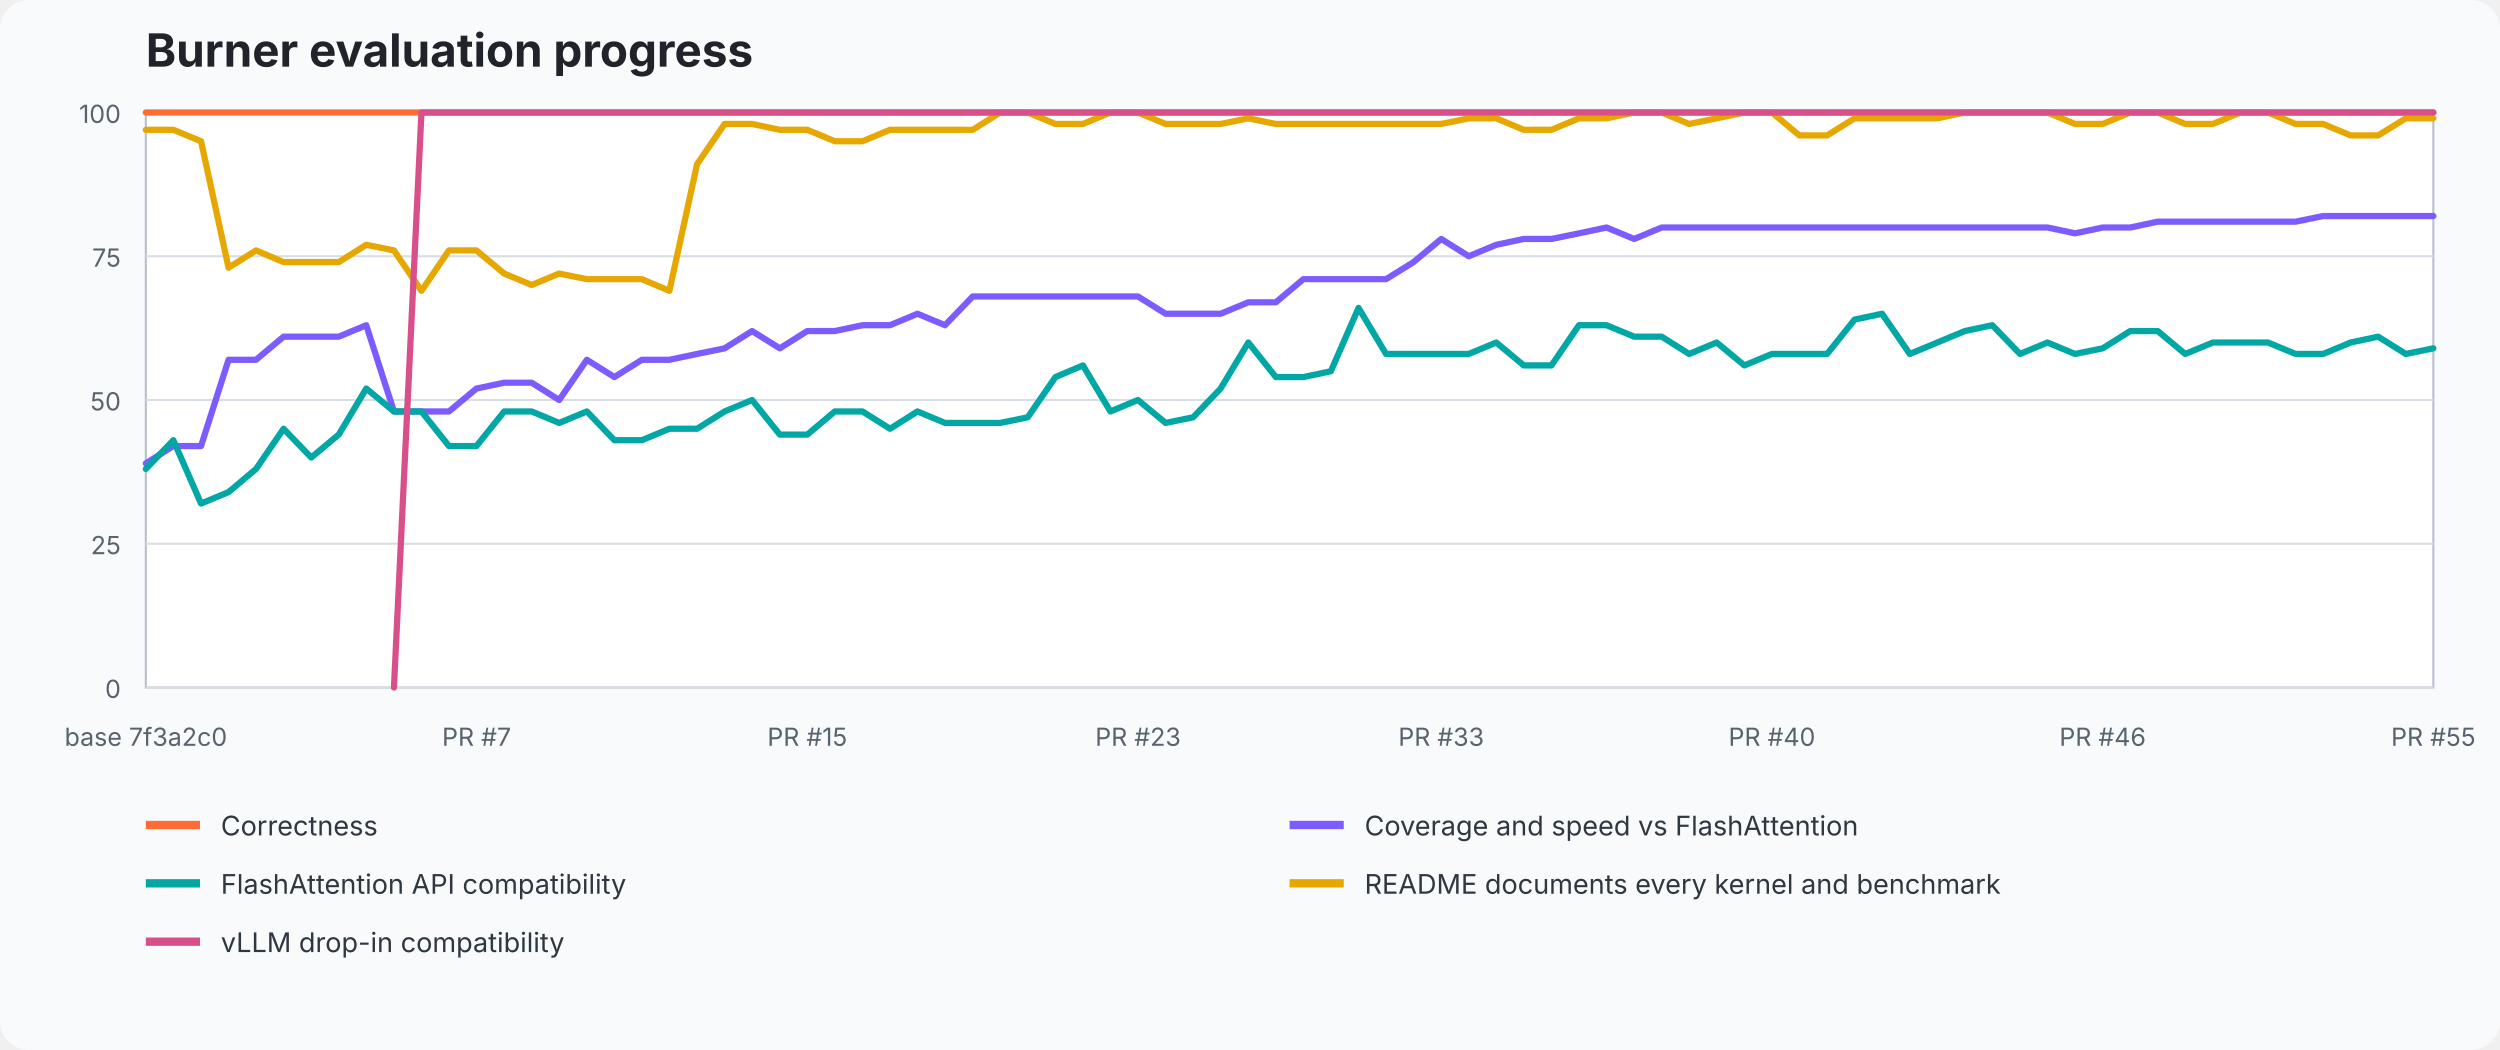
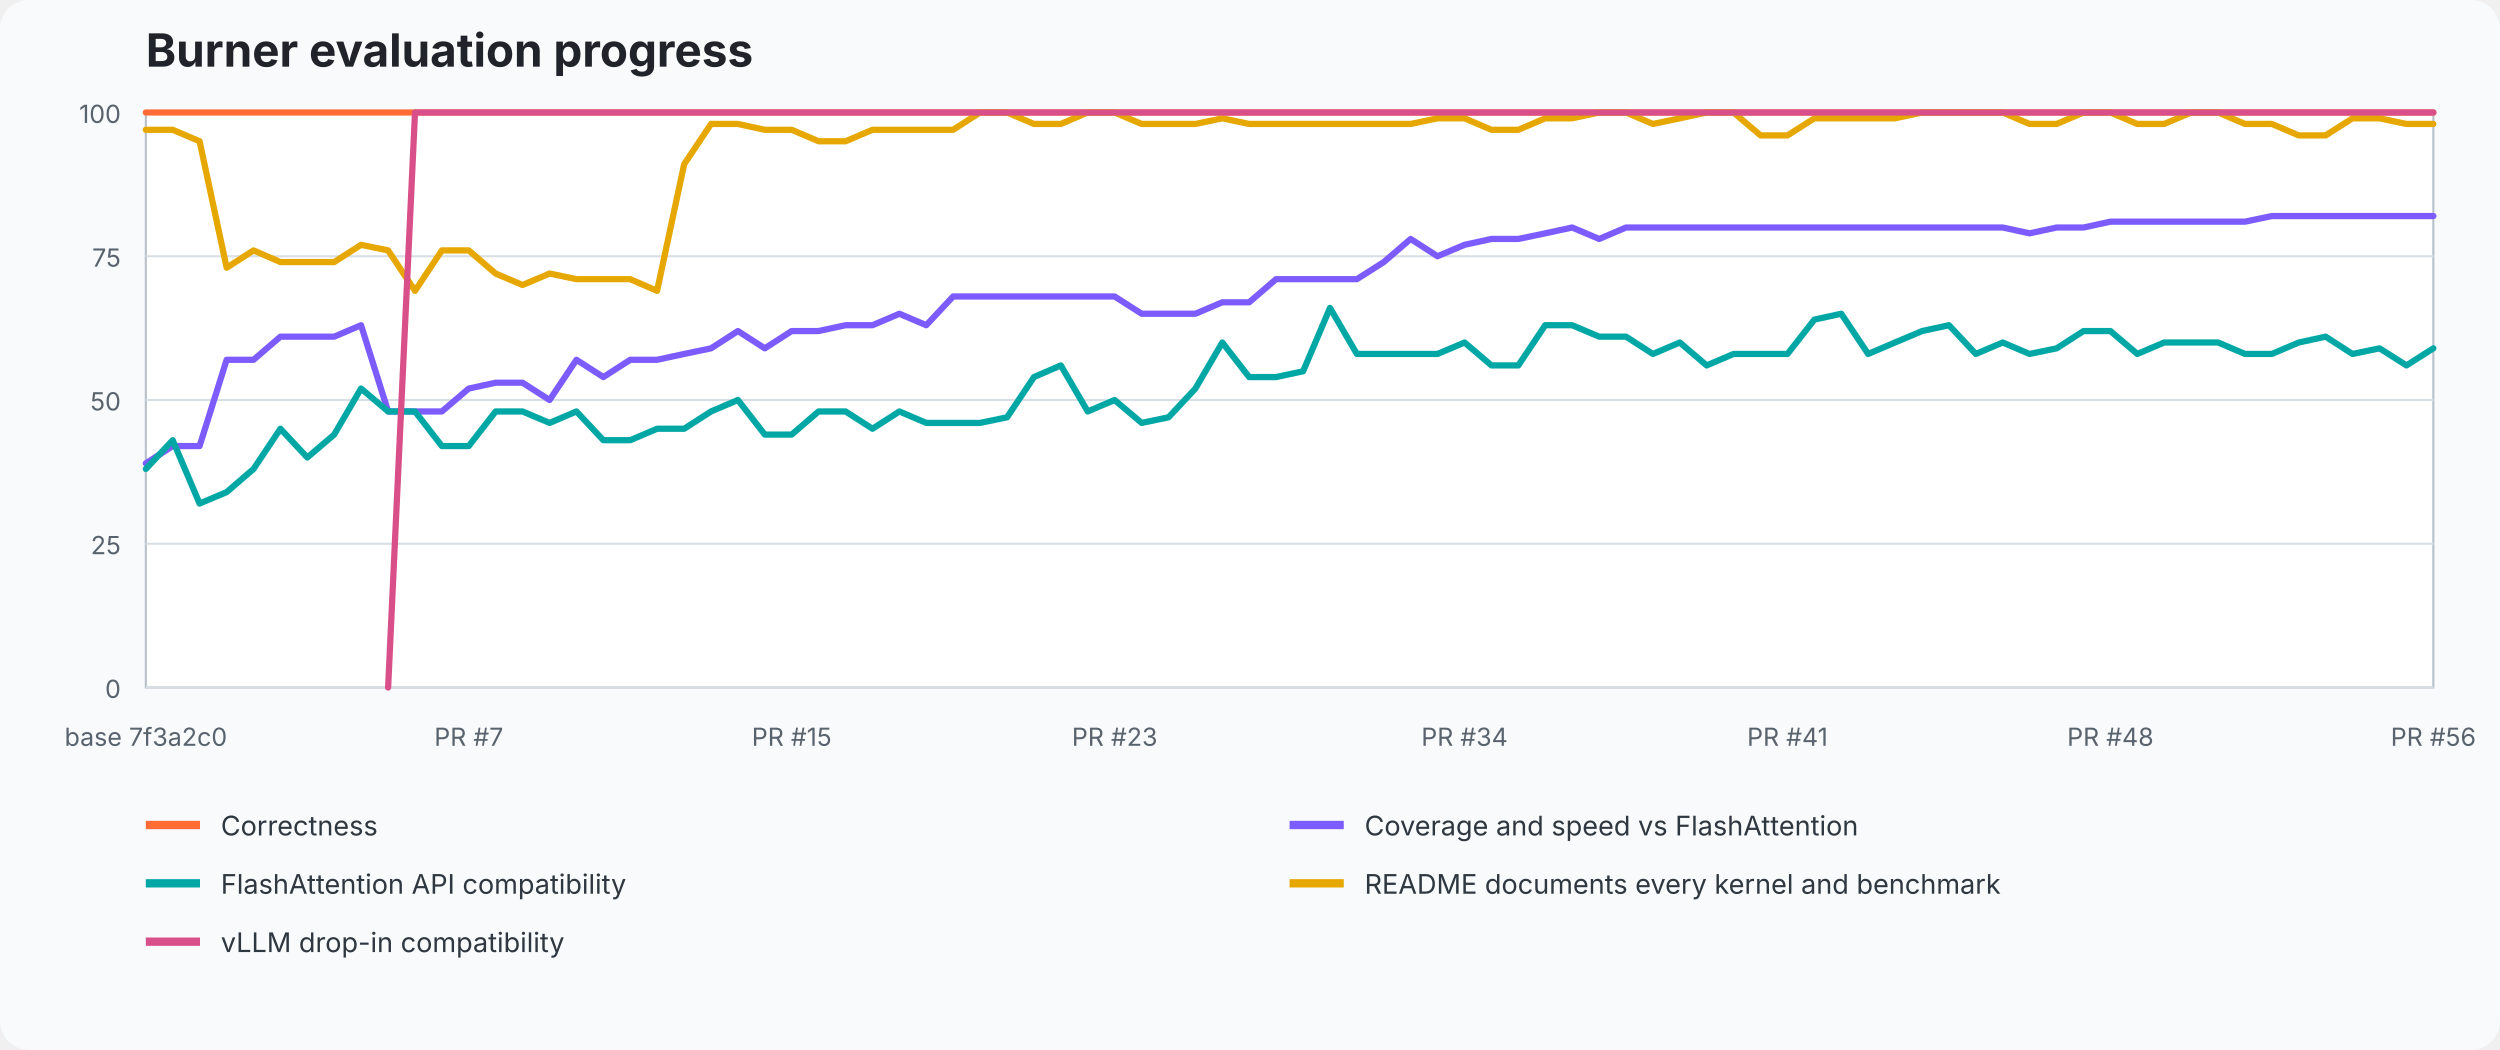
<svg xmlns="http://www.w3.org/2000/svg" width="1200" height="504" viewBox="0 0 1200 504" role="img" aria-labelledby="title desc">
  <style>text{font-family:ui-sans-serif,system-ui,-apple-system,BlinkMacSystemFont,"Segoe UI",sans-serif}.title{font-size:22px;font-weight:700;fill:#20242a}.axis{font-size:12px;fill:#59636e}.legend{font-size:13px;fill:#2f3740}.grid{stroke:#d8dee5;stroke-width:1}.plot{fill:#fff;stroke:#b7c0ca}</style>
  <rect width="100%" height="100%" fill="#f8fafc" rx="14" />
  <text x="70" y="32" class="title">Burner evaluation progress</text>
  <rect x="70" y="54" width="1098" height="276" class="plot" />
  <line x1="70" y1="330" x2="1168" y2="330" class="grid" />
  <text x="58" y="335" text-anchor="end" class="axis">0</text>
  <line x1="70" y1="261" x2="1168" y2="261" class="grid" />
  <text x="58" y="266" text-anchor="end" class="axis">25</text>
  <line x1="70" y1="192" x2="1168" y2="192" class="grid" />
  <text x="58" y="197" text-anchor="end" class="axis">50</text>
  <line x1="70" y1="123" x2="1168" y2="123" class="grid" />
  <text x="58" y="128" text-anchor="end" class="axis">75</text>
  <line x1="70" y1="54" x2="1168" y2="54" class="grid" />
  <text x="58" y="59" text-anchor="end" class="axis">100</text>
-   <polyline points="70.0,54.0 83.2,54.0 96.5,54.0 109.7,54.0 122.9,54.0 136.1,54.0 149.4,54.0 162.6,54.0 175.8,54.0 189.1,54.0 202.3,54.0 215.5,54.0 228.7,54.0 242.0,54.0 255.2,54.0 268.4,54.0 281.7,54.0 294.9,54.0 308.1,54.0 321.3,54.0 334.6,54.0 347.8,54.0 361.0,54.0 374.3,54.0 387.5,54.0 400.7,54.0 414.0,54.0 427.2,54.0 440.4,54.0 453.6,54.0 466.9,54.0 480.1,54.0 493.3,54.0 506.6,54.0 519.8,54.0 533.0,54.0 546.2,54.0 559.5,54.0 572.7,54.0 585.9,54.0 599.2,54.0 612.4,54.0 625.6,54.0 638.8,54.0 652.1,54.0 665.3,54.0 678.5,54.0 691.8,54.0 705.0,54.0 718.2,54.0 731.4,54.0 744.7,54.0 757.9,54.0 771.1,54.0 784.4,54.0 797.6,54.0 810.8,54.0 824.0,54.0 837.3,54.0 850.5,54.0 863.7,54.0 877.0,54.0 890.2,54.0 903.4,54.0 916.7,54.0 929.9,54.0 943.1,54.0 956.3,54.0 969.6,54.0 982.8,54.0 996.0,54.0 1009.3,54.0 1022.5,54.0 1035.7,54.0 1048.9,54.0 1062.2,54.0 1075.4,54.0 1088.6,54.0 1101.9,54.0 1115.1,54.0 1128.3,54.0 1141.5,54.0 1154.8,54.0 1168.0,54.0" fill="none" stroke="#ff6b35" stroke-width="3" stroke-linejoin="round" stroke-linecap="round" />
-   <polyline points="70.0,222.4 83.2,214.1 96.5,214.1 109.7,172.7 122.9,172.7 136.1,161.6 149.4,161.6 162.6,161.6 175.8,156.1 189.1,197.5 202.3,197.5 215.5,197.5 228.7,186.5 242.0,183.7 255.2,183.7 268.4,192.0 281.7,172.7 294.9,181.0 308.1,172.7 321.3,172.7 334.6,169.9 347.8,167.2 361.0,158.9 374.3,167.2 387.5,158.9 400.7,158.9 414.0,156.1 427.2,156.1 440.4,150.6 453.6,156.1 466.9,142.3 480.1,142.3 493.3,142.3 506.6,142.3 519.8,142.3 533.0,142.3 546.2,142.3 559.5,150.6 572.7,150.6 585.9,150.6 599.2,145.1 612.4,145.1 625.6,134.0 638.8,134.0 652.1,134.0 665.3,134.0 678.5,125.8 691.8,114.7 705.0,123.0 718.2,117.5 731.4,114.7 744.7,114.7 757.9,112.0 771.1,109.2 784.4,114.7 797.6,109.2 810.8,109.2 824.0,109.2 837.3,109.2 850.5,109.2 863.7,109.2 877.0,109.2 890.2,109.2 903.4,109.2 916.7,109.2 929.9,109.2 943.1,109.2 956.3,109.2 969.6,109.2 982.8,109.2 996.0,112.0 1009.3,109.2 1022.5,109.2 1035.7,106.4 1048.9,106.4 1062.2,106.4 1075.4,106.4 1088.6,106.4 1101.9,106.4 1115.1,103.7 1128.3,103.7 1141.5,103.7 1154.8,103.7 1168.0,103.7" fill="none" stroke="#7c5cff" stroke-width="3" stroke-linejoin="round" stroke-linecap="round" />
-   <polyline points="70.0,225.1 83.2,211.3 96.5,241.7 109.7,236.2 122.9,225.1 136.1,205.8 149.4,219.6 162.6,208.6 175.8,186.5 189.1,197.5 202.3,197.5 215.5,214.1 228.7,214.1 242.0,197.5 255.2,197.5 268.4,203.0 281.7,197.5 294.9,211.3 308.1,211.3 321.3,205.8 334.6,205.8 347.8,197.5 361.0,192.0 374.3,208.6 387.5,208.6 400.7,197.5 414.0,197.5 427.2,205.8 440.4,197.5 453.6,203.0 466.9,203.0 480.1,203.0 493.3,200.3 506.6,181.0 519.8,175.4 533.0,197.5 546.2,192.0 559.5,203.0 572.7,200.3 585.9,186.5 599.2,164.4 612.4,181.0 625.6,181.0 638.8,178.2 652.1,147.8 665.3,169.9 678.5,169.9 691.8,169.9 705.0,169.9 718.2,164.4 731.4,175.4 744.7,175.4 757.9,156.1 771.1,156.1 784.4,161.6 797.6,161.6 810.8,169.9 824.0,164.4 837.3,175.4 850.5,169.9 863.7,169.9 877.0,169.9 890.2,153.4 903.4,150.6 916.7,169.9 929.9,164.4 943.1,158.9 956.3,156.1 969.6,169.9 982.8,164.4 996.0,169.9 1009.3,167.2 1022.5,158.9 1035.7,158.9 1048.9,169.9 1062.2,164.4 1075.4,164.4 1088.6,164.4 1101.9,169.9 1115.1,169.9 1128.3,164.4 1141.5,161.6 1154.8,169.9 1168.0,167.2" fill="none" stroke="#00a7a5" stroke-width="3" stroke-linejoin="round" stroke-linecap="round" />
-   <polyline points="70.0,62.3 83.2,62.3 96.5,67.8 109.7,128.5 122.9,120.2 136.1,125.8 149.4,125.8 162.6,125.8 175.8,117.5 189.1,120.2 202.3,139.6 215.5,120.2 228.7,120.2 242.0,131.3 255.2,136.8 268.4,131.3 281.7,134.0 294.9,134.0 308.1,134.0 321.3,139.6 334.6,78.8 347.8,59.5 361.0,59.5 374.3,62.3 387.5,62.3 400.7,67.8 414.0,67.8 427.2,62.3 440.4,62.3 453.6,62.3 466.9,62.3 480.1,54.0 493.3,54.0 506.6,59.5 519.8,59.5 533.0,54.0 546.2,54.0 559.5,59.5 572.7,59.5 585.9,59.5 599.2,56.8 612.4,59.5 625.6,59.5 638.8,59.5 652.1,59.5 665.3,59.5 678.5,59.5 691.8,59.5 705.0,56.8 718.2,56.8 731.4,62.3 744.7,62.3 757.9,56.8 771.1,56.8 784.4,54.0 797.6,54.0 810.8,59.5 824.0,56.8 837.3,54.0 850.5,54.0 863.7,65.0 877.0,65.0 890.2,56.8 903.4,56.8 916.7,56.8 929.9,56.8 943.1,54.0 956.3,54.0 969.6,54.0 982.8,54.0 996.0,59.5 1009.3,59.5 1022.5,54.0 1035.7,54.0 1048.9,59.5 1062.2,59.5 1075.4,54.0 1088.6,54.0 1101.9,59.5 1115.1,59.5 1128.3,65.0 1141.5,65.0 1154.8,56.8 1168.0,56.8" fill="none" stroke="#e6a700" stroke-width="3" stroke-linejoin="round" stroke-linecap="round" />
-   <polyline points="189.1,330.0 202.3,54.0 215.5,54.0 228.7,54.0 242.0,54.0 255.2,54.0 268.4,54.0 281.7,54.0 294.9,54.0 308.1,54.0 321.3,54.0 334.6,54.0 347.8,54.0 361.0,54.0 374.3,54.0 387.5,54.0 400.7,54.0 414.0,54.0 427.2,54.0 440.4,54.0 453.6,54.0 466.9,54.0 480.1,54.0 493.3,54.0 506.6,54.0 519.8,54.0 533.0,54.0 546.2,54.0 559.5,54.0 572.7,54.0 585.9,54.0 599.2,54.0 612.4,54.0 625.6,54.0 638.8,54.0 652.1,54.0 665.3,54.0 678.5,54.0 691.8,54.0 705.0,54.0 718.2,54.0 731.4,54.0 744.7,54.0 757.9,54.0 771.1,54.0 784.4,54.0 797.6,54.0 810.8,54.0 824.0,54.0 837.3,54.0 850.5,54.0 863.7,54.0 877.0,54.0 890.2,54.0 903.4,54.0 916.7,54.0 929.9,54.0 943.1,54.0 956.3,54.0 969.6,54.0 982.8,54.0 996.0,54.0 1009.3,54.0 1022.5,54.0 1035.7,54.0 1048.9,54.0 1062.2,54.0 1075.4,54.0 1088.6,54.0 1101.9,54.0 1115.1,54.0 1128.3,54.0 1141.5,54.0 1154.8,54.0 1168.0,54.0" fill="none" stroke="#d94f8a" stroke-width="3" stroke-linejoin="round" stroke-linecap="round" />
+   <polyline points="70.0,54.0 82.9,54.0 95.8,54.0 108.8,54.0 121.7,54.0 134.6,54.0 147.5,54.0 160.4,54.0 173.3,54.0 186.3,54.0 199.2,54.0 212.1,54.0 225.0,54.0 237.9,54.0 250.8,54.0 263.8,54.0 276.7,54.0 289.6,54.0 302.5,54.0 315.4,54.0 328.4,54.0 341.3,54.0 354.2,54.0 367.1,54.0 380.0,54.0 392.9,54.0 405.9,54.0 418.8,54.0 431.7,54.0 444.6,54.0 457.5,54.0 470.4,54.0 483.4,54.0 496.3,54.0 509.2,54.0 522.1,54.0 535.0,54.0 548.0,54.0 560.9,54.0 573.8,54.0 586.7,54.0 599.6,54.0 612.5,54.0 625.5,54.0 638.4,54.0 651.3,54.0 664.2,54.0 677.1,54.0 690.0,54.0 703.0,54.0 715.9,54.0 728.8,54.0 741.7,54.0 754.6,54.0 767.6,54.0 780.5,54.0 793.4,54.0 806.3,54.0 819.2,54.0 832.1,54.0 845.1,54.0 858.0,54.0 870.9,54.0 883.8,54.0 896.7,54.0 909.6,54.0 922.6,54.0 935.5,54.0 948.4,54.0 961.3,54.0 974.2,54.0 987.2,54.0 1000.1,54.0 1013.0,54.0 1025.9,54.0 1038.8,54.0 1051.7,54.0 1064.7,54.0 1077.6,54.0 1090.5,54.0 1103.4,54.0 1116.3,54.0 1129.2,54.0 1142.2,54.0 1155.1,54.0 1168.0,54.0" fill="none" stroke="#ff6b35" stroke-width="3" stroke-linejoin="round" stroke-linecap="round" />
+   <polyline points="70.0,222.4 82.9,214.1 95.8,214.1 108.8,172.7 121.7,172.7 134.6,161.6 147.5,161.6 160.4,161.6 173.3,156.1 186.3,197.5 199.2,197.5 212.1,197.5 225.0,186.5 237.9,183.7 250.8,183.7 263.8,192.0 276.7,172.7 289.6,181.0 302.5,172.7 315.4,172.7 328.4,169.9 341.3,167.2 354.2,158.9 367.1,167.2 380.0,158.9 392.9,158.9 405.9,156.1 418.8,156.1 431.7,150.6 444.6,156.1 457.5,142.3 470.4,142.3 483.4,142.3 496.3,142.3 509.2,142.3 522.1,142.3 535.0,142.3 548.0,150.6 560.9,150.6 573.8,150.6 586.7,145.1 599.6,145.1 612.5,134.0 625.5,134.0 638.4,134.0 651.3,134.0 664.2,125.8 677.1,114.7 690.0,123.0 703.0,117.5 715.9,114.7 728.8,114.7 741.7,112.0 754.6,109.2 767.6,114.7 780.5,109.2 793.4,109.2 806.3,109.2 819.2,109.2 832.1,109.2 845.1,109.2 858.0,109.2 870.9,109.2 883.8,109.2 896.7,109.2 909.6,109.2 922.6,109.2 935.5,109.2 948.4,109.2 961.3,109.2 974.2,112.0 987.2,109.2 1000.1,109.2 1013.0,106.4 1025.9,106.4 1038.8,106.4 1051.7,106.4 1064.7,106.4 1077.6,106.4 1090.5,103.7 1103.4,103.7 1116.3,103.7 1129.2,103.7 1142.2,103.7 1155.1,103.7 1168.0,103.7" fill="none" stroke="#7c5cff" stroke-width="3" stroke-linejoin="round" stroke-linecap="round" />
+   <polyline points="70.0,225.1 82.9,211.3 95.8,241.7 108.8,236.2 121.7,225.1 134.6,205.8 147.5,219.6 160.4,208.6 173.3,186.5 186.3,197.5 199.2,197.5 212.1,214.1 225.0,214.1 237.9,197.5 250.8,197.5 263.8,203.0 276.7,197.5 289.6,211.3 302.5,211.3 315.4,205.8 328.4,205.8 341.3,197.5 354.2,192.0 367.1,208.6 380.0,208.6 392.9,197.5 405.9,197.5 418.8,205.8 431.7,197.5 444.6,203.0 457.5,203.0 470.4,203.0 483.4,200.3 496.3,181.0 509.2,175.4 522.1,197.5 535.0,192.0 548.0,203.0 560.9,200.3 573.8,186.5 586.7,164.4 599.6,181.0 612.5,181.0 625.5,178.2 638.4,147.8 651.3,169.9 664.2,169.9 677.1,169.9 690.0,169.9 703.0,164.4 715.9,175.4 728.8,175.4 741.7,156.1 754.6,156.1 767.6,161.6 780.5,161.6 793.4,169.9 806.3,164.4 819.2,175.4 832.1,169.9 845.1,169.9 858.0,169.9 870.9,153.4 883.8,150.6 896.7,169.9 909.6,164.4 922.6,158.9 935.5,156.1 948.4,169.9 961.3,164.4 974.2,169.9 987.2,167.2 1000.1,158.9 1013.0,158.9 1025.9,169.9 1038.8,164.4 1051.7,164.4 1064.7,164.4 1077.6,169.9 1090.5,169.9 1103.4,164.4 1116.3,161.6 1129.2,169.9 1142.2,167.2 1155.1,175.4 1168.0,167.2" fill="none" stroke="#00a7a5" stroke-width="3" stroke-linejoin="round" stroke-linecap="round" />
+   <polyline points="70.0,62.3 82.9,62.3 95.8,67.8 108.8,128.5 121.7,120.2 134.6,125.8 147.5,125.8 160.4,125.8 173.3,117.5 186.3,120.2 199.2,139.6 212.1,120.2 225.0,120.2 237.9,131.3 250.8,136.8 263.8,131.3 276.7,134.0 289.6,134.0 302.5,134.0 315.4,139.6 328.4,78.8 341.3,59.5 354.2,59.5 367.1,62.3 380.0,62.3 392.9,67.8 405.9,67.8 418.8,62.3 431.7,62.3 444.6,62.3 457.5,62.3 470.4,54.0 483.4,54.0 496.3,59.5 509.2,59.5 522.1,54.0 535.0,54.0 548.0,59.5 560.9,59.5 573.8,59.5 586.7,56.8 599.6,59.5 612.5,59.5 625.5,59.5 638.4,59.5 651.3,59.5 664.2,59.5 677.1,59.5 690.0,56.8 703.0,56.8 715.9,62.3 728.8,62.3 741.7,56.8 754.6,56.8 767.6,54.0 780.5,54.0 793.4,59.5 806.3,56.8 819.2,54.0 832.1,54.0 845.1,65.0 858.0,65.0 870.9,56.8 883.8,56.8 896.7,56.8 909.6,56.8 922.6,54.0 935.5,54.0 948.4,54.0 961.3,54.0 974.2,59.5 987.2,59.5 1000.1,54.0 1013.0,54.0 1025.9,59.5 1038.8,59.5 1051.7,54.0 1064.7,54.0 1077.6,59.5 1090.5,59.5 1103.4,65.0 1116.3,65.0 1129.2,56.8 1142.2,56.8 1155.1,59.5 1168.0,59.5" fill="none" stroke="#e6a700" stroke-width="3" stroke-linejoin="round" stroke-linecap="round" />
+   <polyline points="186.3,330.0 199.2,54.0 212.1,54.0 225.0,54.0 237.9,54.0 250.8,54.0 263.8,54.0 276.7,54.0 289.6,54.0 302.5,54.0 315.4,54.0 328.4,54.0 341.3,54.0 354.2,54.0 367.1,54.0 380.0,54.0 392.9,54.0 405.9,54.0 418.8,54.0 431.7,54.0 444.6,54.0 457.5,54.0 470.4,54.0 483.4,54.0 496.3,54.0 509.2,54.0 522.1,54.0 535.0,54.0 548.0,54.0 560.9,54.0 573.8,54.0 586.7,54.0 599.6,54.0 612.5,54.0 625.5,54.0 638.4,54.0 651.3,54.0 664.2,54.0 677.1,54.0 690.0,54.0 703.0,54.0 715.9,54.0 728.8,54.0 741.7,54.0 754.6,54.0 767.6,54.0 780.5,54.0 793.4,54.0 806.3,54.0 819.2,54.0 832.1,54.0 845.1,54.0 858.0,54.0 870.9,54.0 883.8,54.0 896.7,54.0 909.6,54.0 922.6,54.0 935.5,54.0 948.4,54.0 961.3,54.0 974.2,54.0 987.2,54.0 1000.1,54.0 1013.0,54.0 1025.9,54.0 1038.8,54.0 1051.7,54.0 1064.7,54.0 1077.6,54.0 1090.5,54.0 1103.4,54.0 1116.3,54.0 1129.2,54.0 1142.2,54.0 1155.1,54.0 1168.0,54.0" fill="none" stroke="#d94f8a" stroke-width="3" stroke-linejoin="round" stroke-linecap="round" />
  <text x="70" y="358" text-anchor="middle" class="axis">base 7f3a2c0</text>
-   <text x="228.747" y="358" text-anchor="middle" class="axis">PR #7</text>
-   <text x="387.494" y="358" text-anchor="middle" class="axis">PR #15</text>
-   <text x="546.241" y="358" text-anchor="middle" class="axis">PR #23</text>
-   <text x="691.759" y="358" text-anchor="middle" class="axis">PR #33</text>
-   <text x="850.506" y="358" text-anchor="middle" class="axis">PR #40</text>
-   <text x="1009.253" y="358" text-anchor="middle" class="axis">PR #46</text>
-   <text x="1168" y="358" text-anchor="middle" class="axis">PR #55</text>
+   <text x="225.012" y="358" text-anchor="middle" class="axis">PR #7</text>
+   <text x="380.024" y="358" text-anchor="middle" class="axis">PR #15</text>
+   <text x="535.035" y="358" text-anchor="middle" class="axis">PR #23</text>
+   <text x="702.965" y="358" text-anchor="middle" class="axis">PR #34</text>
+   <text x="857.976" y="358" text-anchor="middle" class="axis">PR #41</text>
+   <text x="1012.988" y="358" text-anchor="middle" class="axis">PR #48</text>
+   <text x="1168" y="358" text-anchor="middle" class="axis">PR #56</text>
  <line x1="70" y1="396" x2="96" y2="396" stroke="#ff6b35" stroke-width="4" />
  <text x="106" y="401" class="legend">Correctness</text>
  <line x1="619" y1="396" x2="645" y2="396" stroke="#7c5cff" stroke-width="4" />
  <text x="655" y="401" class="legend">Coverage and speed vs FlashAttention</text>
  <line x1="70" y1="424" x2="96" y2="424" stroke="#00a7a5" stroke-width="4" />
  <text x="106" y="429" class="legend">FlashAttention API compatibility</text>
  <line x1="619" y1="424" x2="645" y2="424" stroke="#e6a700" stroke-width="4" />
  <text x="655" y="429" class="legend">README documents every kernel and benchmark</text>
  <line x1="70" y1="452" x2="96" y2="452" stroke="#d94f8a" stroke-width="4" />
  <text x="106" y="457" class="legend">vLLM drop-in compatibility</text>
</svg>
